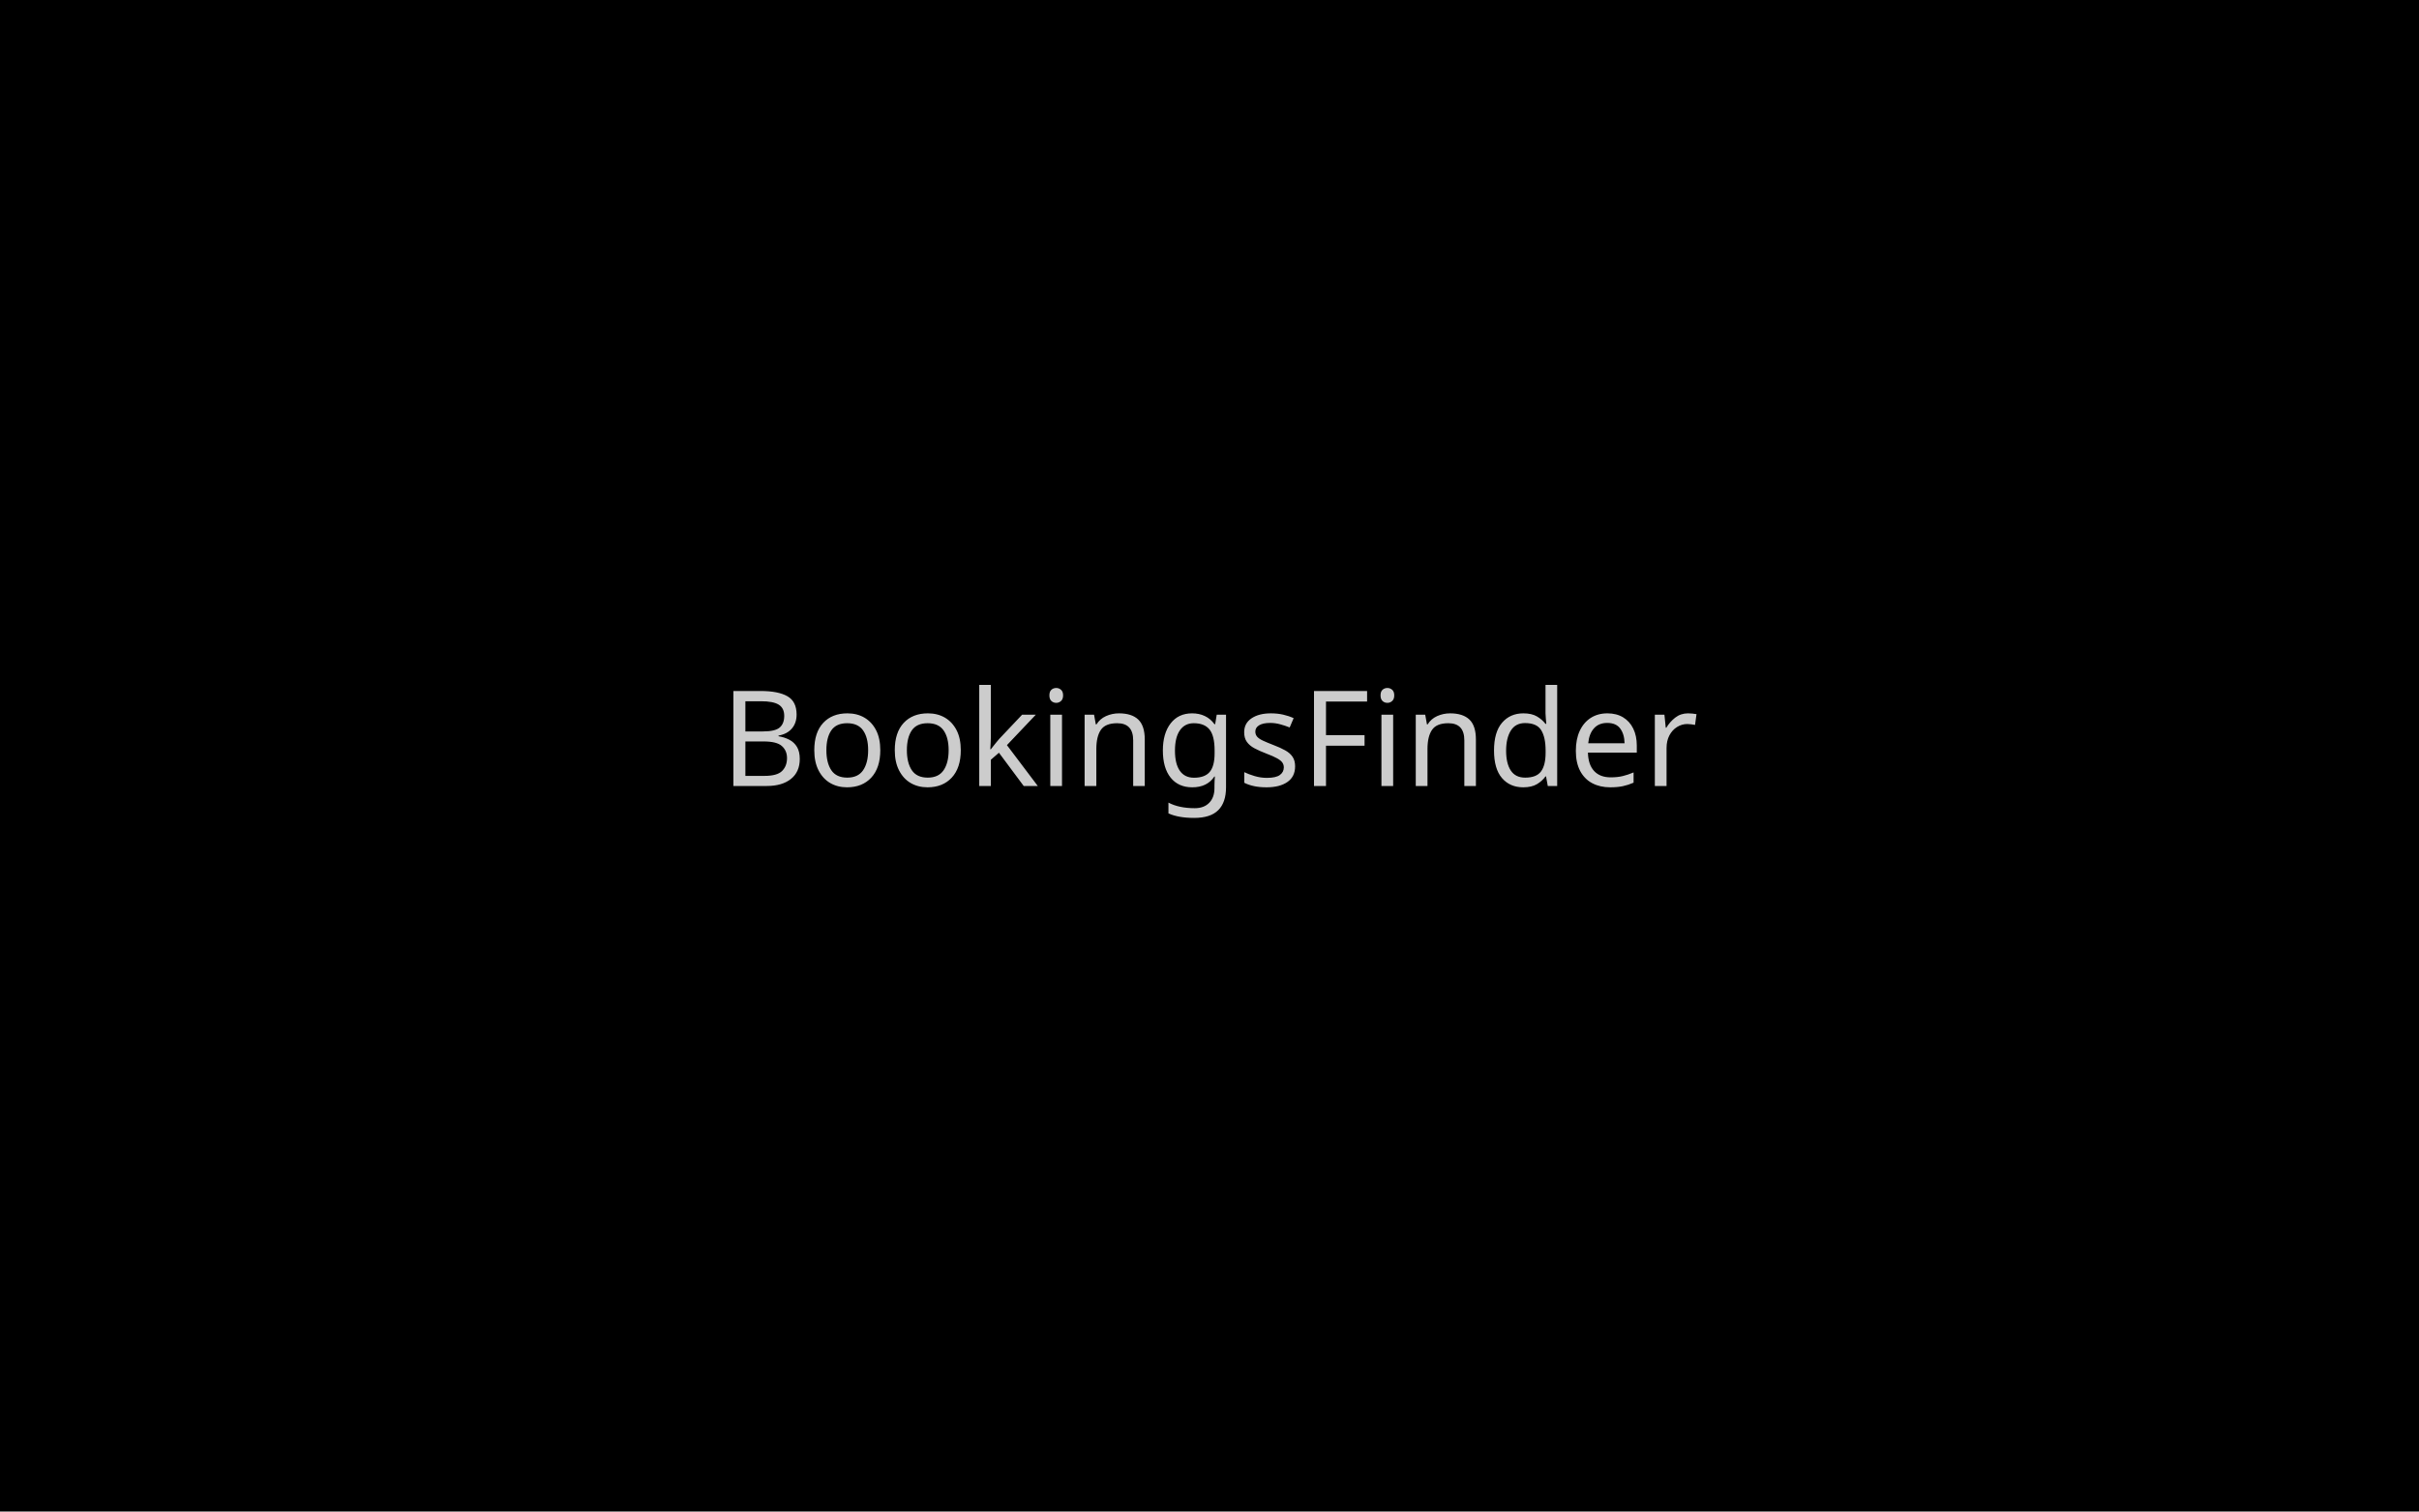
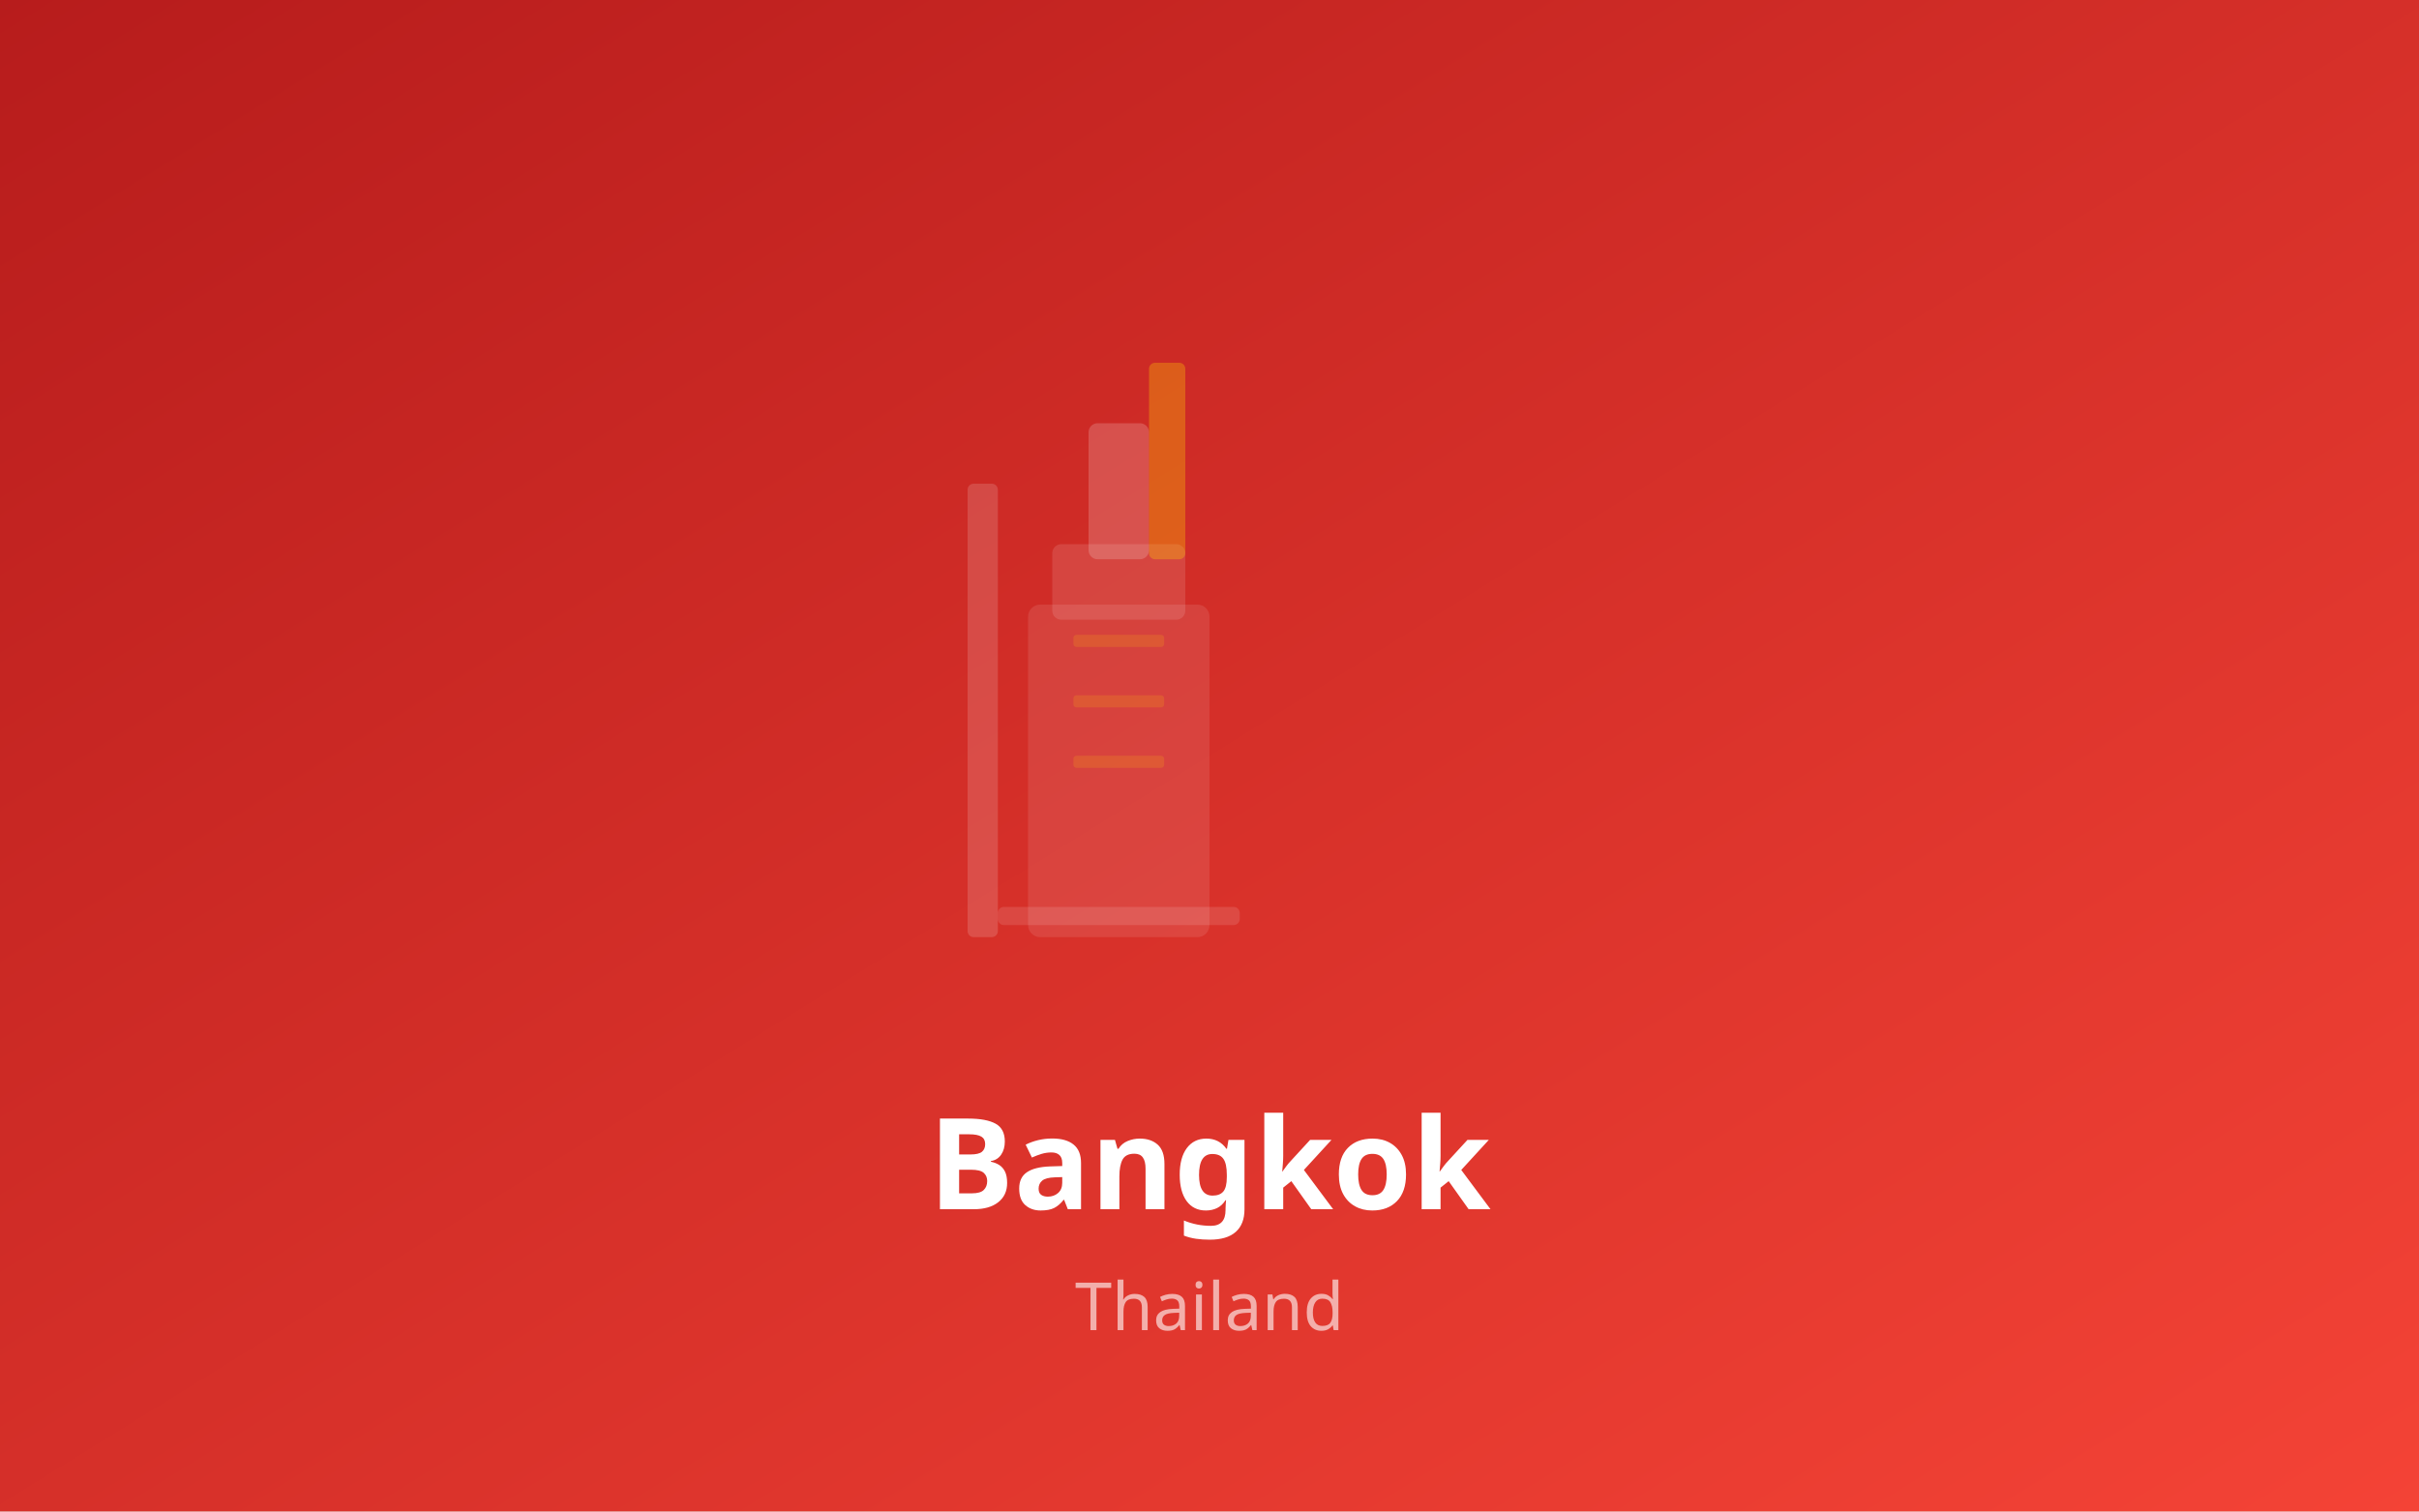
- <svg xmlns="http://www.w3.org/2000/svg" width="800" height="500">
-   <rect width="800" height="500" fill="%%23222333" />
-   <text x="400" y="260" text-anchor="middle" font-family="system-ui" font-size="44" fill="white" opacity="0.8">BookingsFinder</text>
+ <svg xmlns="http://www.w3.org/2000/svg" width="800" height="500" viewBox="0 0 800 500">
+   <defs>
+     <linearGradient id="bg" x1="0%" y1="0%" x2="100%" y2="100%">
+       <stop offset="0%" stop-color="#b71c1c" />
+       <stop offset="100%" stop-color="#f44336" />
+     </linearGradient>
+   </defs>
+   <rect width="800" height="500" fill="url(#bg)" />
+   <rect x="320" y="160" width="10" height="150" rx="2" fill="#fff" opacity="0.15" />
+   <rect x="340" y="200" width="60" height="110" rx="4" fill="#fff" opacity="0.1" />
+   <rect x="348" y="180" width="44" height="25" rx="3" fill="#fff" opacity="0.12" />
+   <rect x="360" y="140" width="20" height="45" rx="3" fill="#fff" opacity="0.18" />
+   <rect x="380" y="120" width="12" height="65" rx="2" fill="#ffd700" opacity="0.3" />
+   <rect x="330" y="300" width="80" height="6" rx="2" fill="#fff" opacity="0.12" />
+   <rect x="355" y="210" width="30" height="4" rx="1" fill="#ffd700" opacity="0.15" />
+   <rect x="355" y="230" width="30" height="4" rx="1" fill="#ffd700" opacity="0.15" />
+   <rect x="355" y="250" width="30" height="4" rx="1" fill="#ffd700" opacity="0.15" />
+   <text x="400" y="400" text-anchor="middle" font-family="system-ui,sans-serif" font-size="42" font-weight="700" fill="white">Bangkok</text>
+   <text x="400" y="440" text-anchor="middle" font-family="system-ui,sans-serif" font-size="22" fill="white" opacity="0.6">Thailand</text>
</svg>
